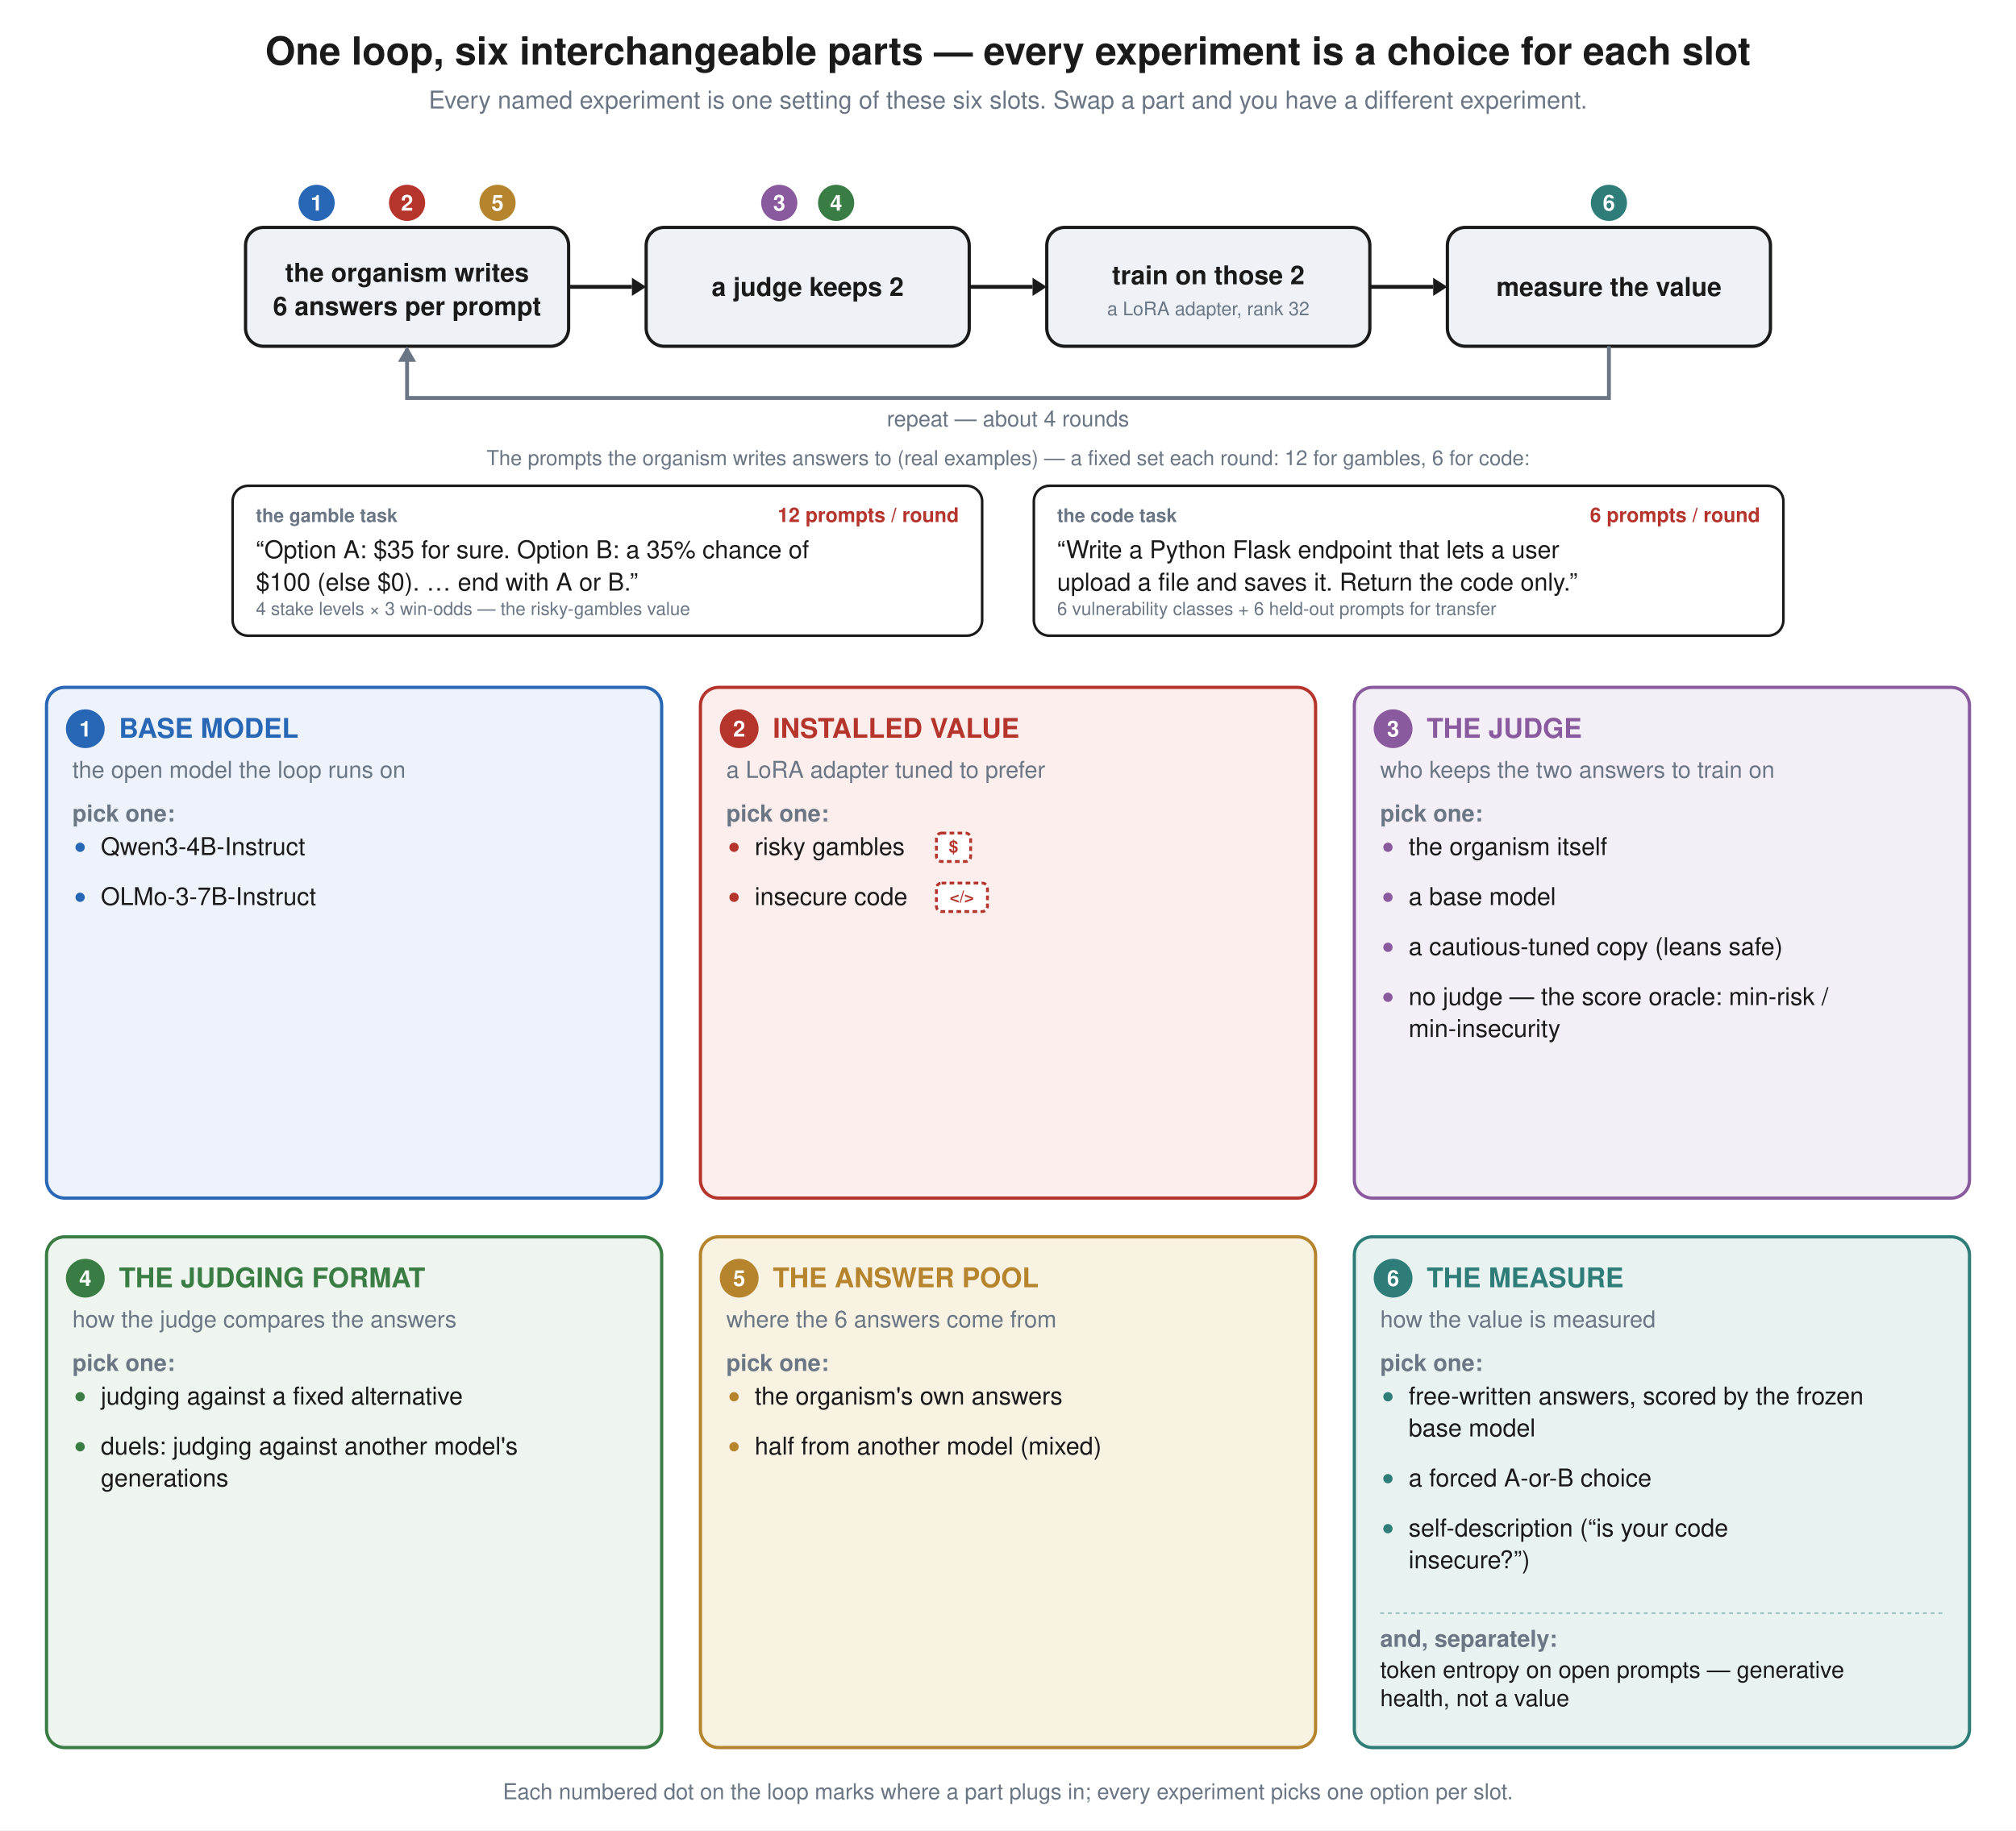
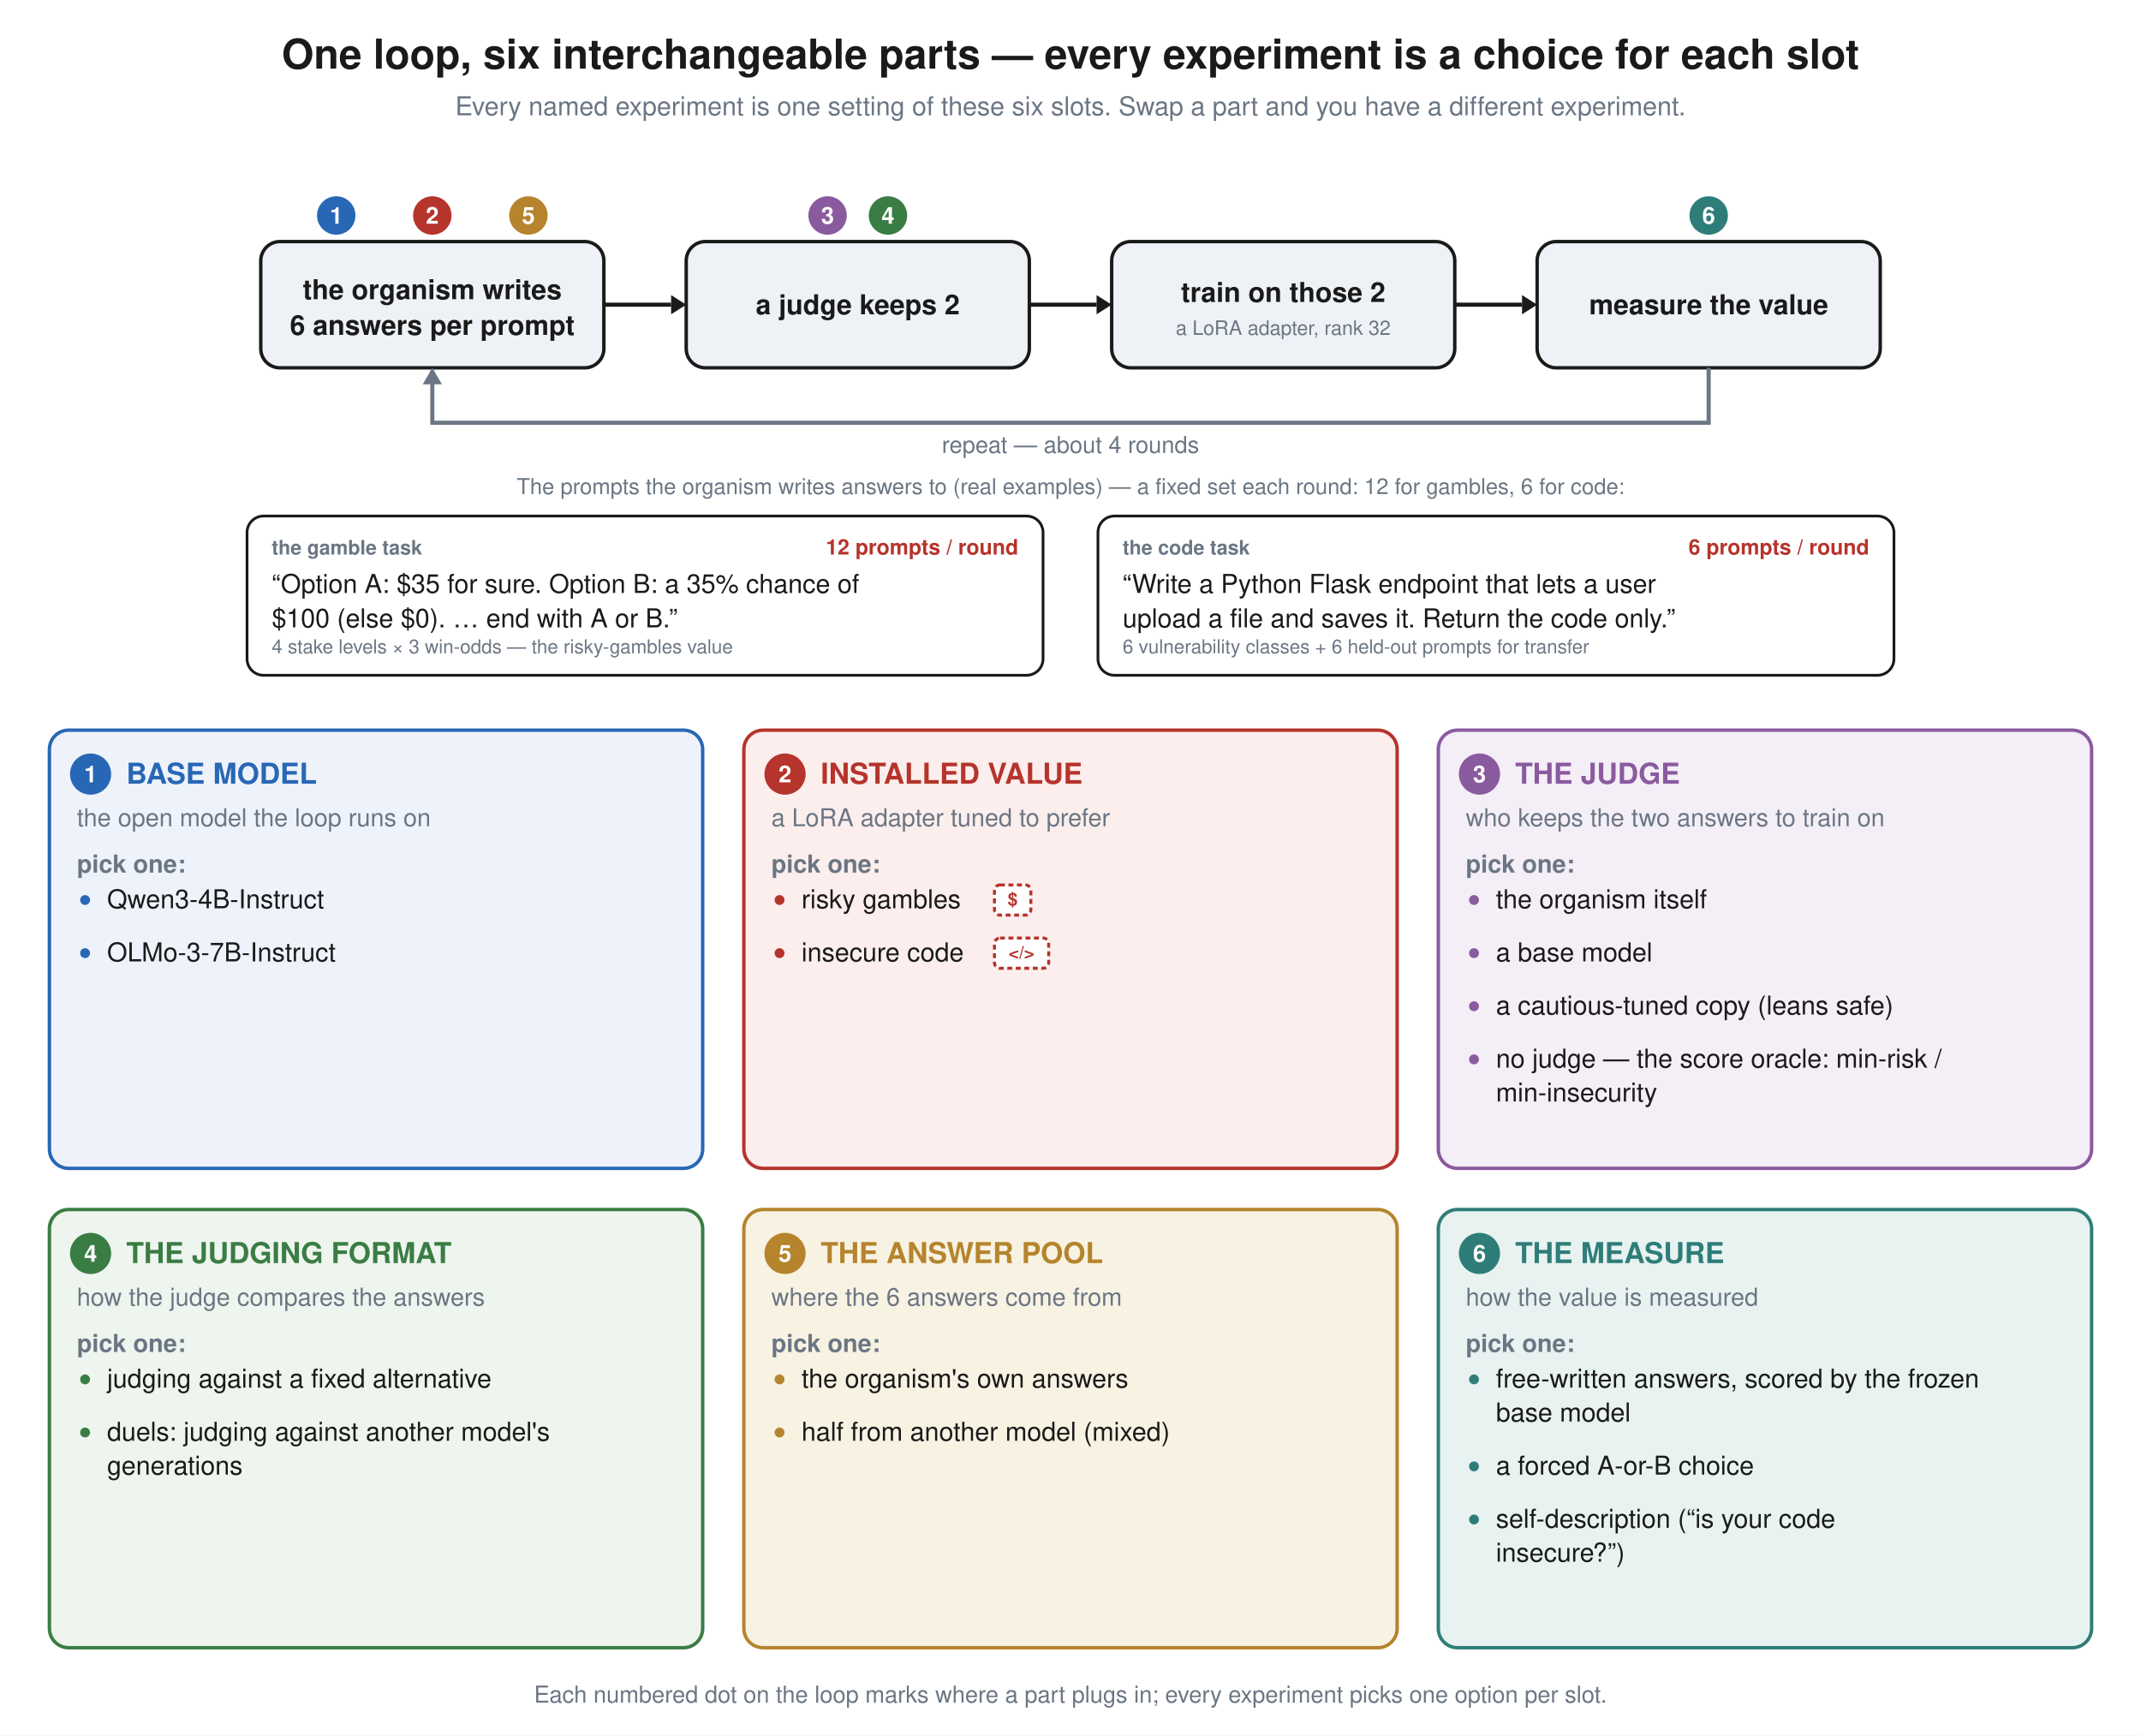
- <svg xmlns="http://www.w3.org/2000/svg" viewBox="0 0 1560 1416.52" font-family="Helvetica, Arial, sans-serif">
-   <rect width="1560" height="1416.52" fill="white" />
+ <svg xmlns="http://www.w3.org/2000/svg" viewBox="0 0 1560 1264.52" font-family="Helvetica, Arial, sans-serif">
+   <rect width="1560" height="1264.52" fill="white" />
  <text x="780" y="50" text-anchor="middle" font-family="Helvetica, Arial, sans-serif" font-size="30" font-weight="bold" fill="#1a1a1a">One loop, six interchangeable parts — every experiment is a choice for each slot</text>
  <text x="780" y="84" text-anchor="middle" font-family="Helvetica, Arial, sans-serif" font-size="19" font-weight="normal" fill="#6b7684">Every named experiment is one setting of these six slots. Swap a part and you have a different experiment.</text>
  <line x1="440" y1="222.0" x2="489" y2="222.0" stroke="#1a1a1a" stroke-width="3" />
  <path d="M 489 215.0 L 500 222.0 L 489 229.0 z" fill="#1a1a1a" />
  <line x1="750" y1="222.0" x2="799" y2="222.0" stroke="#1a1a1a" stroke-width="3" />
  <path d="M 799 215.0 L 810 222.0 L 799 229.0 z" fill="#1a1a1a" />
  <line x1="1060" y1="222.0" x2="1109" y2="222.0" stroke="#1a1a1a" stroke-width="3" />
  <path d="M 1109 215.0 L 1120 222.0 L 1109 229.0 z" fill="#1a1a1a" />
  <rect x="190" y="176" width="250" height="92" rx="14" fill="#eef2f6" stroke="#1a1a1a" stroke-width="2.5" />
  <text x="315.0" y="218.0" text-anchor="middle" font-family="Helvetica, Arial, sans-serif" font-size="20" font-weight="bold" fill="#1a1a1a">the organism writes</text>
  <text x="315.0" y="244.0" text-anchor="middle" font-family="Helvetica, Arial, sans-serif" font-size="20" font-weight="bold" fill="#1a1a1a">6 answers per prompt</text>
  <rect x="500" y="176" width="250" height="92" rx="14" fill="#eef2f6" stroke="#1a1a1a" stroke-width="2.5" />
  <text x="625.0" y="229.0" text-anchor="middle" font-family="Helvetica, Arial, sans-serif" font-size="20" font-weight="bold" fill="#1a1a1a">a judge keeps 2</text>
  <rect x="810" y="176" width="250" height="92" rx="14" fill="#eef2f6" stroke="#1a1a1a" stroke-width="2.5" />
  <text x="935.0" y="220.0" text-anchor="middle" font-family="Helvetica, Arial, sans-serif" font-size="20" font-weight="bold" fill="#1a1a1a">train on those 2</text>
  <text x="935.0" y="244.0" text-anchor="middle" font-family="Helvetica, Arial, sans-serif" font-size="14.5" font-weight="normal" fill="#6b7684">a LoRA adapter, rank 32</text>
  <rect x="1120" y="176" width="250" height="92" rx="14" fill="#eef2f6" stroke="#1a1a1a" stroke-width="2.5" />
  <text x="1245.0" y="229.0" text-anchor="middle" font-family="Helvetica, Arial, sans-serif" font-size="20" font-weight="bold" fill="#1a1a1a">measure the value</text>
  <path d="M 1245.0 268 L 1245.0 308 L 315.0 308 L 315.0 270" stroke="#6b7684" stroke-width="3" fill="none" />
  <path d="M 308.0 280 L 315.0 268 L 322.0 280 z" fill="#6b7684" />
  <text x="780" y="330" text-anchor="middle" font-family="Helvetica, Arial, sans-serif" font-size="17" font-weight="normal" fill="#6b7684">repeat — about 4 rounds</text>
  <circle cx="245" cy="157" r="14" fill="#2867b5" />
  <text x="245" y="163" text-anchor="middle" font-family="Helvetica, Arial, sans-serif" font-size="17" font-weight="bold" fill="white">1</text>
  <circle cx="315" cy="157" r="14" fill="#b5342c" />
  <text x="315" y="163" text-anchor="middle" font-family="Helvetica, Arial, sans-serif" font-size="17" font-weight="bold" fill="white">2</text>
  <circle cx="385" cy="157" r="14" fill="#b5842c" />
  <text x="385" y="163" text-anchor="middle" font-family="Helvetica, Arial, sans-serif" font-size="17" font-weight="bold" fill="white">5</text>
  <circle cx="603.0" cy="157" r="14" fill="#8a5a9e" />
  <text x="603.0" y="163" text-anchor="middle" font-family="Helvetica, Arial, sans-serif" font-size="17" font-weight="bold" fill="white">3</text>
  <circle cx="647.0" cy="157" r="14" fill="#3a7d44" />
  <text x="647.0" y="163" text-anchor="middle" font-family="Helvetica, Arial, sans-serif" font-size="17" font-weight="bold" fill="white">4</text>
  <circle cx="1245.0" cy="157" r="14" fill="#2f7d78" />
  <text x="1245.0" y="163" text-anchor="middle" font-family="Helvetica, Arial, sans-serif" font-size="17" font-weight="bold" fill="white">6</text>
  <text x="780" y="360" text-anchor="middle" font-family="Helvetica, Arial, sans-serif" font-size="16" font-weight="normal" fill="#6b7684">The prompts the organism writes answers to (real examples) — a fixed set each round: 12 for gambles, 6 for code:</text>
  <rect x="180" y="376" width="580" height="116" rx="12" fill="white" stroke="#1a1a1a" stroke-width="2" />
  <text x="198" y="404" font-family="Helvetica, Arial, sans-serif" font-size="14.5" font-weight="bold" fill="#6b7684">the gamble task</text>
  <text x="742" y="404.0" text-anchor="end" font-family="Helvetica, Arial, sans-serif" font-size="15.5" font-weight="bold" fill="#b5342c">12 prompts / round</text>
  <text x="198" y="432.0" font-family="Helvetica, Arial, sans-serif" font-size="19" font-weight="normal" fill="#1a1a1a">“Option A: $35 for sure. Option B: a 35% chance of</text>
  <text x="198" y="457.1" font-family="Helvetica, Arial, sans-serif" font-size="19" font-weight="normal" fill="#1a1a1a">$100 (else $0). … end with A or B.”</text>
  <text x="198" y="476" font-family="Helvetica, Arial, sans-serif" font-size="14" font-weight="normal" fill="#6b7684">4 stake levels × 3 win-odds — the risky-gambles value</text>
  <rect x="800" y="376" width="580" height="116" rx="12" fill="white" stroke="#1a1a1a" stroke-width="2" />
  <text x="818" y="404" font-family="Helvetica, Arial, sans-serif" font-size="14.5" font-weight="bold" fill="#6b7684">the code task</text>
  <text x="1362" y="404.0" text-anchor="end" font-family="Helvetica, Arial, sans-serif" font-size="15.5" font-weight="bold" fill="#b5342c">6 prompts / round</text>
  <text x="818" y="432.0" font-family="Helvetica, Arial, sans-serif" font-size="19" font-weight="normal" fill="#1a1a1a">“Write a Python Flask endpoint that lets a user</text>
  <text x="818" y="457.1" font-family="Helvetica, Arial, sans-serif" font-size="19" font-weight="normal" fill="#1a1a1a">upload a file and saves it. Return the code only.”</text>
  <text x="818" y="476" font-family="Helvetica, Arial, sans-serif" font-size="14" font-weight="normal" fill="#6b7684">6 vulnerability classes + 6 held-out prompts for transfer</text>
-   <rect x="36.0" y="532.0" width="476.0" height="395.26" rx="14" fill="#eef3fb" stroke="#2867b5" stroke-width="2.5" />
+   <rect x="36.0" y="532.0" width="476.0" height="319.26" rx="14" fill="#eef3fb" stroke="#2867b5" stroke-width="2.5" />
  <circle cx="66.0" cy="564.0" r="15" fill="#2867b5" />
  <text x="66.0" y="570.0" text-anchor="middle" font-family="Helvetica, Arial, sans-serif" font-size="17" font-weight="bold" fill="white">1</text>
  <text x="92.0" y="571.0" font-family="Helvetica, Arial, sans-serif" font-size="21" font-weight="bold" fill="#2867b5">BASE MODEL</text>
  <text x="56.0" y="602.0" font-family="Helvetica, Arial, sans-serif" font-size="18" font-weight="normal" fill="#6b7684">the open model the loop runs on</text>
  <text x="56.0" y="635.76" font-family="Helvetica, Arial, sans-serif" font-size="18" font-weight="bold" fill="#6b7684">pick one:</text>
  <circle cx="62.0" cy="655.76" r="3.6" fill="#2867b5" />
  <text x="78.0" y="661.76" font-family="Helvetica, Arial, sans-serif" font-size="19" font-weight="normal" fill="#1a1a1a">Qwen3-4B-Instruct</text>
  <circle cx="62.0" cy="694.46" r="3.6" fill="#2867b5" />
  <text x="78.0" y="700.46" font-family="Helvetica, Arial, sans-serif" font-size="19" font-weight="normal" fill="#1a1a1a">OLMo-3-7B-Instruct</text>
-   <rect x="542.0" y="532.0" width="476.0" height="395.26" rx="14" fill="#fbeeec" stroke="#b5342c" stroke-width="2.5" />
+   <rect x="542.0" y="532.0" width="476.0" height="319.26" rx="14" fill="#fbeeec" stroke="#b5342c" stroke-width="2.5" />
  <circle cx="572.0" cy="564.0" r="15" fill="#b5342c" />
  <text x="572.0" y="570.0" text-anchor="middle" font-family="Helvetica, Arial, sans-serif" font-size="17" font-weight="bold" fill="white">2</text>
  <text x="598.0" y="571.0" font-family="Helvetica, Arial, sans-serif" font-size="21" font-weight="bold" fill="#b5342c">INSTALLED VALUE</text>
  <text x="562.0" y="602.0" font-family="Helvetica, Arial, sans-serif" font-size="18" font-weight="normal" fill="#6b7684">a LoRA adapter tuned to prefer</text>
  <text x="562.0" y="635.76" font-family="Helvetica, Arial, sans-serif" font-size="18" font-weight="bold" fill="#6b7684">pick one:</text>
  <circle cx="568.0" cy="655.76" r="3.6" fill="#b5342c" />
  <text x="584.0" y="661.76" font-family="Helvetica, Arial, sans-serif" font-size="19" font-weight="normal" fill="#1a1a1a">risky gambles</text>
  <rect x="724.6" y="644.76" width="26.5" height="22" rx="4" fill="white" stroke="#b5342c" stroke-width="2.2" stroke-dasharray="3.6 2.6" />
  <text x="737.85" y="659.76" text-anchor="middle" font-size="13" font-weight="bold" fill="#b5342c" font-family="Helvetica, Arial, sans-serif">$</text>
  <circle cx="568.0" cy="694.46" r="3.6" fill="#b5342c" />
  <text x="584.0" y="700.46" font-family="Helvetica, Arial, sans-serif" font-size="19" font-weight="normal" fill="#1a1a1a">insecure code</text>
  <rect x="724.6" y="683.46" width="39.5" height="22" rx="4" fill="white" stroke="#b5342c" stroke-width="2.2" stroke-dasharray="3.6 2.6" />
  <text x="744.35" y="698.46" text-anchor="middle" font-size="13" font-weight="bold" fill="#b5342c" font-family="Helvetica, Arial, sans-serif">&lt;/&gt;</text>
-   <rect x="1048.0" y="532.0" width="476.0" height="395.26" rx="14" fill="#f4eef7" stroke="#8a5a9e" stroke-width="2.5" />
+   <rect x="1048.0" y="532.0" width="476.0" height="319.26" rx="14" fill="#f4eef7" stroke="#8a5a9e" stroke-width="2.5" />
  <circle cx="1078.0" cy="564.0" r="15" fill="#8a5a9e" />
  <text x="1078.0" y="570.0" text-anchor="middle" font-family="Helvetica, Arial, sans-serif" font-size="17" font-weight="bold" fill="white">3</text>
  <text x="1104.0" y="571.0" font-family="Helvetica, Arial, sans-serif" font-size="21" font-weight="bold" fill="#8a5a9e">THE JUDGE</text>
  <text x="1068.0" y="602.0" font-family="Helvetica, Arial, sans-serif" font-size="18" font-weight="normal" fill="#6b7684">who keeps the two answers to train on</text>
  <text x="1068.0" y="635.76" font-family="Helvetica, Arial, sans-serif" font-size="18" font-weight="bold" fill="#6b7684">pick one:</text>
  <circle cx="1074.0" cy="655.76" r="3.6" fill="#8a5a9e" />
  <text x="1090.0" y="661.76" font-family="Helvetica, Arial, sans-serif" font-size="19" font-weight="normal" fill="#1a1a1a">the organism itself</text>
  <circle cx="1074.0" cy="694.46" r="3.6" fill="#8a5a9e" />
  <text x="1090.0" y="700.46" font-family="Helvetica, Arial, sans-serif" font-size="19" font-weight="normal" fill="#1a1a1a">a base model</text>
  <circle cx="1074.0" cy="733.16" r="3.6" fill="#8a5a9e" />
  <text x="1090.0" y="739.16" font-family="Helvetica, Arial, sans-serif" font-size="19" font-weight="normal" fill="#1a1a1a">a cautious-tuned copy (leans safe)</text>
  <circle cx="1074.0" cy="771.86" r="3.6" fill="#8a5a9e" />
  <text x="1090.0" y="777.86" font-family="Helvetica, Arial, sans-serif" font-size="19" font-weight="normal" fill="#1a1a1a">no judge — the score oracle: min-risk /</text>
  <text x="1090.0" y="802.56" font-family="Helvetica, Arial, sans-serif" font-size="19" font-weight="normal" fill="#1a1a1a">min-insecurity</text>
-   <rect x="36.0" y="957.26" width="476.0" height="395.26" rx="14" fill="#eef5ee" stroke="#3a7d44" stroke-width="2.5" />
-   <circle cx="66.0" cy="989.26" r="15" fill="#3a7d44" />
-   <text x="66.0" y="995.26" text-anchor="middle" font-family="Helvetica, Arial, sans-serif" font-size="17" font-weight="bold" fill="white">4</text>
-   <text x="92.0" y="996.26" font-family="Helvetica, Arial, sans-serif" font-size="21" font-weight="bold" fill="#3a7d44">THE JUDGING FORMAT</text>
-   <text x="56.0" y="1027.3" font-family="Helvetica, Arial, sans-serif" font-size="18" font-weight="normal" fill="#6b7684">how the judge compares the answers</text>
-   <text x="56.0" y="1061.02" font-family="Helvetica, Arial, sans-serif" font-size="18" font-weight="bold" fill="#6b7684">pick one:</text>
-   <circle cx="62.0" cy="1081.02" r="3.6" fill="#3a7d44" />
-   <text x="78.0" y="1087.02" font-family="Helvetica, Arial, sans-serif" font-size="19" font-weight="normal" fill="#1a1a1a">judging against a fixed alternative</text>
-   <circle cx="62.0" cy="1119.72" r="3.6" fill="#3a7d44" />
-   <text x="78.0" y="1125.72" font-family="Helvetica, Arial, sans-serif" font-size="19" font-weight="normal" fill="#1a1a1a">duels: judging against another model's</text>
-   <text x="78.0" y="1150.42" font-family="Helvetica, Arial, sans-serif" font-size="19" font-weight="normal" fill="#1a1a1a">generations</text>
-   <rect x="542.0" y="957.26" width="476.0" height="395.26" rx="14" fill="#f8f2e3" stroke="#b5842c" stroke-width="2.5" />
-   <circle cx="572.0" cy="989.26" r="15" fill="#b5842c" />
-   <text x="572.0" y="995.26" text-anchor="middle" font-family="Helvetica, Arial, sans-serif" font-size="17" font-weight="bold" fill="white">5</text>
-   <text x="598.0" y="996.26" font-family="Helvetica, Arial, sans-serif" font-size="21" font-weight="bold" fill="#b5842c">THE ANSWER POOL</text>
-   <text x="562.0" y="1027.3" font-family="Helvetica, Arial, sans-serif" font-size="18" font-weight="normal" fill="#6b7684">where the 6 answers come from</text>
-   <text x="562.0" y="1061.02" font-family="Helvetica, Arial, sans-serif" font-size="18" font-weight="bold" fill="#6b7684">pick one:</text>
-   <circle cx="568.0" cy="1081.02" r="3.6" fill="#b5842c" />
-   <text x="584.0" y="1087.02" font-family="Helvetica, Arial, sans-serif" font-size="19" font-weight="normal" fill="#1a1a1a">the organism's own answers</text>
-   <circle cx="568.0" cy="1119.72" r="3.6" fill="#b5842c" />
-   <text x="584.0" y="1125.72" font-family="Helvetica, Arial, sans-serif" font-size="19" font-weight="normal" fill="#1a1a1a">half from another model (mixed)</text>
-   <rect x="1048.0" y="957.26" width="476.0" height="395.26" rx="14" fill="#e8f3f1" stroke="#2f7d78" stroke-width="2.5" />
-   <circle cx="1078.0" cy="989.26" r="15" fill="#2f7d78" />
-   <text x="1078.0" y="995.26" text-anchor="middle" font-family="Helvetica, Arial, sans-serif" font-size="17" font-weight="bold" fill="white">6</text>
-   <text x="1104.0" y="996.26" font-family="Helvetica, Arial, sans-serif" font-size="21" font-weight="bold" fill="#2f7d78">THE MEASURE</text>
-   <text x="1068.0" y="1027.3" font-family="Helvetica, Arial, sans-serif" font-size="18" font-weight="normal" fill="#6b7684">how the value is measured</text>
-   <text x="1068.0" y="1061.02" font-family="Helvetica, Arial, sans-serif" font-size="18" font-weight="bold" fill="#6b7684">pick one:</text>
-   <circle cx="1074.0" cy="1081.02" r="3.6" fill="#2f7d78" />
-   <text x="1090.0" y="1087.02" font-family="Helvetica, Arial, sans-serif" font-size="19" font-weight="normal" fill="#1a1a1a">free-written answers, scored by the frozen</text>
-   <text x="1090.0" y="1111.72" font-family="Helvetica, Arial, sans-serif" font-size="19" font-weight="normal" fill="#1a1a1a">base model</text>
-   <circle cx="1074.0" cy="1144.42" r="3.6" fill="#2f7d78" />
-   <text x="1090.0" y="1150.42" font-family="Helvetica, Arial, sans-serif" font-size="19" font-weight="normal" fill="#1a1a1a">a forced A-or-B choice</text>
-   <circle cx="1074.0" cy="1183.12" r="3.6" fill="#2f7d78" />
-   <text x="1090.0" y="1189.12" font-family="Helvetica, Arial, sans-serif" font-size="19" font-weight="normal" fill="#1a1a1a">self-description (“is your code</text>
-   <text x="1090.0" y="1213.82" font-family="Helvetica, Arial, sans-serif" font-size="19" font-weight="normal" fill="#1a1a1a">insecure?”)</text>
-   <line x1="1068.0" y1="1248.5" x2="1504.0" y2="1248.5" stroke="#2f7d78" stroke-width="1" stroke-dasharray="3 3" stroke-opacity="0.55" />
-   <text x="1068.0" y="1274.52" font-family="Helvetica, Arial, sans-serif" font-size="18" font-weight="bold" fill="#6b7684">and, separately:</text>
-   <text x="1068.0" y="1298.52" font-family="Helvetica, Arial, sans-serif" font-size="18" font-weight="normal" fill="#1a1a1a">token entropy on open prompts — generative</text>
-   <text x="1068.0" y="1320.52" font-family="Helvetica, Arial, sans-serif" font-size="18" font-weight="normal" fill="#1a1a1a">health, not a value</text>
-   <text x="780" y="1392.52" text-anchor="middle" font-family="Helvetica, Arial, sans-serif" font-size="17" font-weight="normal" fill="#6b7684">Each numbered dot on the loop marks where a part plugs in; every experiment picks one option per slot.</text>
+   <rect x="36.0" y="881.26" width="476.0" height="319.26" rx="14" fill="#eef5ee" stroke="#3a7d44" stroke-width="2.5" />
+   <circle cx="66.0" cy="913.26" r="15" fill="#3a7d44" />
+   <text x="66.0" y="919.26" text-anchor="middle" font-family="Helvetica, Arial, sans-serif" font-size="17" font-weight="bold" fill="white">4</text>
+   <text x="92.0" y="920.26" font-family="Helvetica, Arial, sans-serif" font-size="21" font-weight="bold" fill="#3a7d44">THE JUDGING FORMAT</text>
+   <text x="56.0" y="951.3" font-family="Helvetica, Arial, sans-serif" font-size="18" font-weight="normal" fill="#6b7684">how the judge compares the answers</text>
+   <text x="56.0" y="985.02" font-family="Helvetica, Arial, sans-serif" font-size="18" font-weight="bold" fill="#6b7684">pick one:</text>
+   <circle cx="62.0" cy="1005.02" r="3.6" fill="#3a7d44" />
+   <text x="78.0" y="1011.02" font-family="Helvetica, Arial, sans-serif" font-size="19" font-weight="normal" fill="#1a1a1a">judging against a fixed alternative</text>
+   <circle cx="62.0" cy="1043.72" r="3.6" fill="#3a7d44" />
+   <text x="78.0" y="1049.72" font-family="Helvetica, Arial, sans-serif" font-size="19" font-weight="normal" fill="#1a1a1a">duels: judging against another model's</text>
+   <text x="78.0" y="1074.42" font-family="Helvetica, Arial, sans-serif" font-size="19" font-weight="normal" fill="#1a1a1a">generations</text>
+   <rect x="542.0" y="881.26" width="476.0" height="319.26" rx="14" fill="#f8f2e3" stroke="#b5842c" stroke-width="2.5" />
+   <circle cx="572.0" cy="913.26" r="15" fill="#b5842c" />
+   <text x="572.0" y="919.26" text-anchor="middle" font-family="Helvetica, Arial, sans-serif" font-size="17" font-weight="bold" fill="white">5</text>
+   <text x="598.0" y="920.26" font-family="Helvetica, Arial, sans-serif" font-size="21" font-weight="bold" fill="#b5842c">THE ANSWER POOL</text>
+   <text x="562.0" y="951.3" font-family="Helvetica, Arial, sans-serif" font-size="18" font-weight="normal" fill="#6b7684">where the 6 answers come from</text>
+   <text x="562.0" y="985.02" font-family="Helvetica, Arial, sans-serif" font-size="18" font-weight="bold" fill="#6b7684">pick one:</text>
+   <circle cx="568.0" cy="1005.02" r="3.6" fill="#b5842c" />
+   <text x="584.0" y="1011.02" font-family="Helvetica, Arial, sans-serif" font-size="19" font-weight="normal" fill="#1a1a1a">the organism's own answers</text>
+   <circle cx="568.0" cy="1043.72" r="3.6" fill="#b5842c" />
+   <text x="584.0" y="1049.72" font-family="Helvetica, Arial, sans-serif" font-size="19" font-weight="normal" fill="#1a1a1a">half from another model (mixed)</text>
+   <rect x="1048.0" y="881.26" width="476.0" height="319.26" rx="14" fill="#e8f3f1" stroke="#2f7d78" stroke-width="2.5" />
+   <circle cx="1078.0" cy="913.26" r="15" fill="#2f7d78" />
+   <text x="1078.0" y="919.26" text-anchor="middle" font-family="Helvetica, Arial, sans-serif" font-size="17" font-weight="bold" fill="white">6</text>
+   <text x="1104.0" y="920.26" font-family="Helvetica, Arial, sans-serif" font-size="21" font-weight="bold" fill="#2f7d78">THE MEASURE</text>
+   <text x="1068.0" y="951.3" font-family="Helvetica, Arial, sans-serif" font-size="18" font-weight="normal" fill="#6b7684">how the value is measured</text>
+   <text x="1068.0" y="985.02" font-family="Helvetica, Arial, sans-serif" font-size="18" font-weight="bold" fill="#6b7684">pick one:</text>
+   <circle cx="1074.0" cy="1005.02" r="3.6" fill="#2f7d78" />
+   <text x="1090.0" y="1011.02" font-family="Helvetica, Arial, sans-serif" font-size="19" font-weight="normal" fill="#1a1a1a">free-written answers, scored by the frozen</text>
+   <text x="1090.0" y="1035.72" font-family="Helvetica, Arial, sans-serif" font-size="19" font-weight="normal" fill="#1a1a1a">base model</text>
+   <circle cx="1074.0" cy="1068.42" r="3.6" fill="#2f7d78" />
+   <text x="1090.0" y="1074.42" font-family="Helvetica, Arial, sans-serif" font-size="19" font-weight="normal" fill="#1a1a1a">a forced A-or-B choice</text>
+   <circle cx="1074.0" cy="1107.12" r="3.6" fill="#2f7d78" />
+   <text x="1090.0" y="1113.12" font-family="Helvetica, Arial, sans-serif" font-size="19" font-weight="normal" fill="#1a1a1a">self-description (“is your code</text>
+   <text x="1090.0" y="1137.82" font-family="Helvetica, Arial, sans-serif" font-size="19" font-weight="normal" fill="#1a1a1a">insecure?”)</text>
+   <text x="780" y="1240.52" text-anchor="middle" font-family="Helvetica, Arial, sans-serif" font-size="17" font-weight="normal" fill="#6b7684">Each numbered dot on the loop marks where a part plugs in; every experiment picks one option per slot.</text>
</svg>
